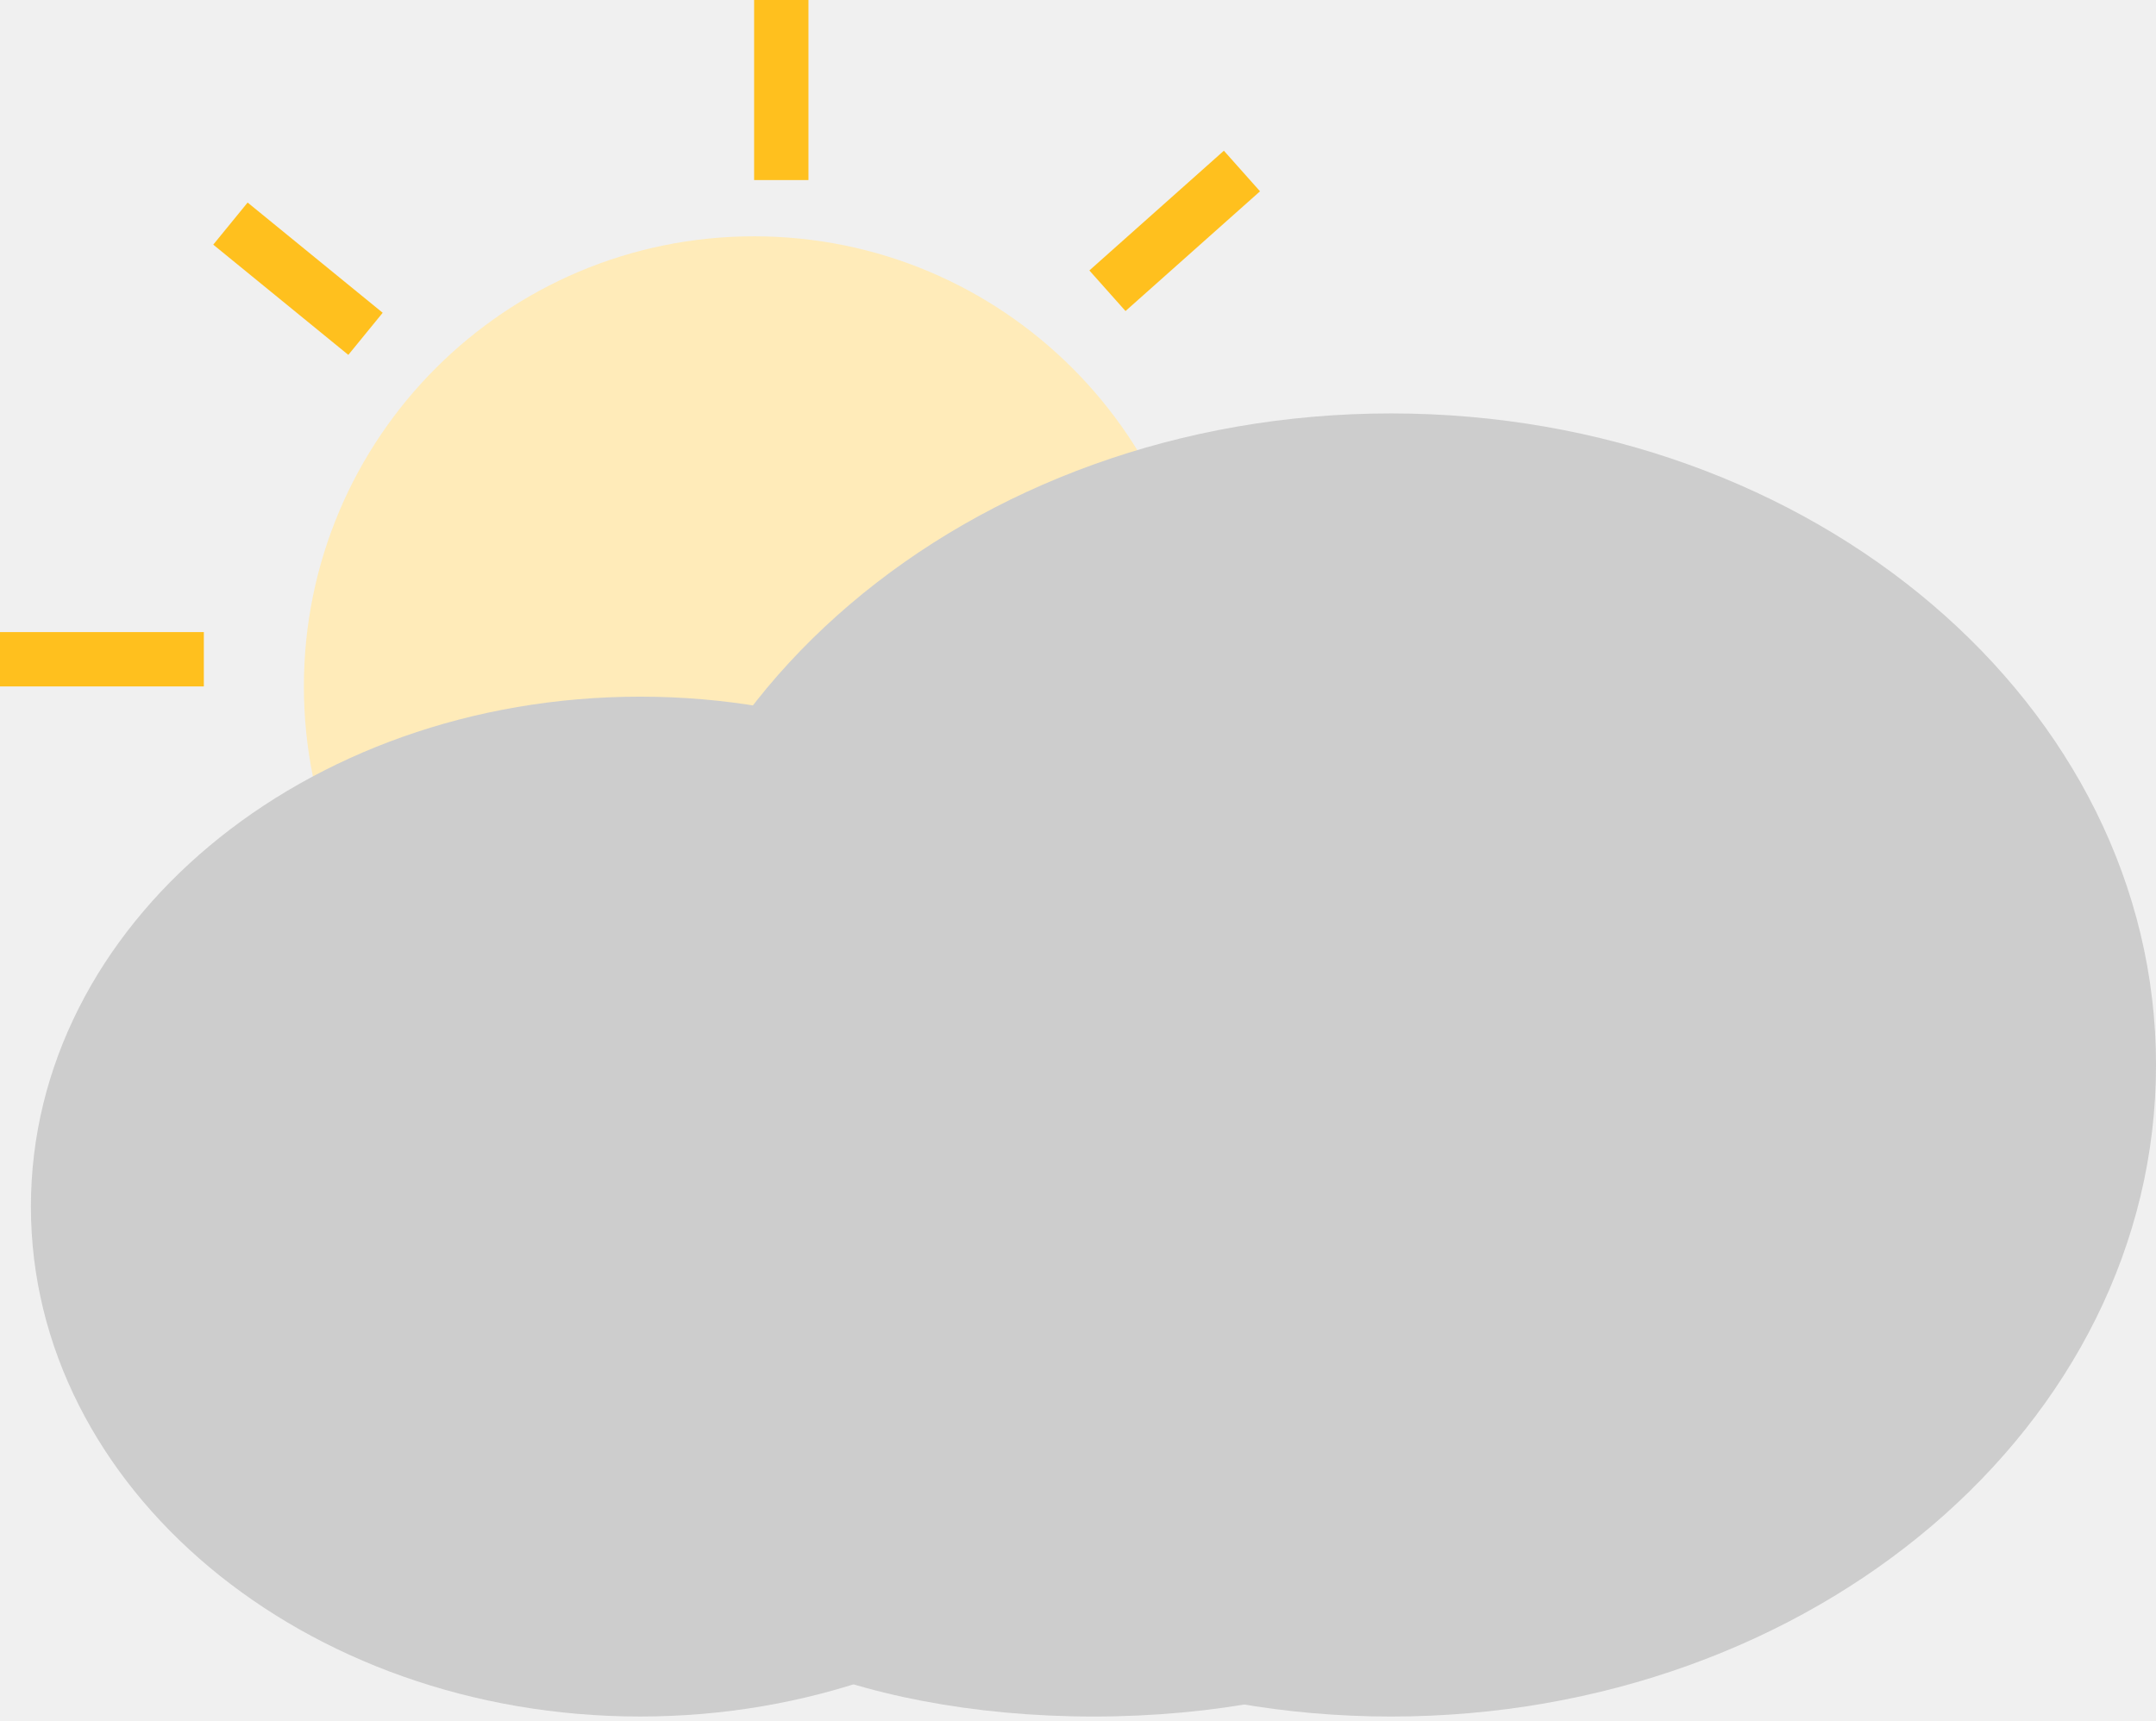
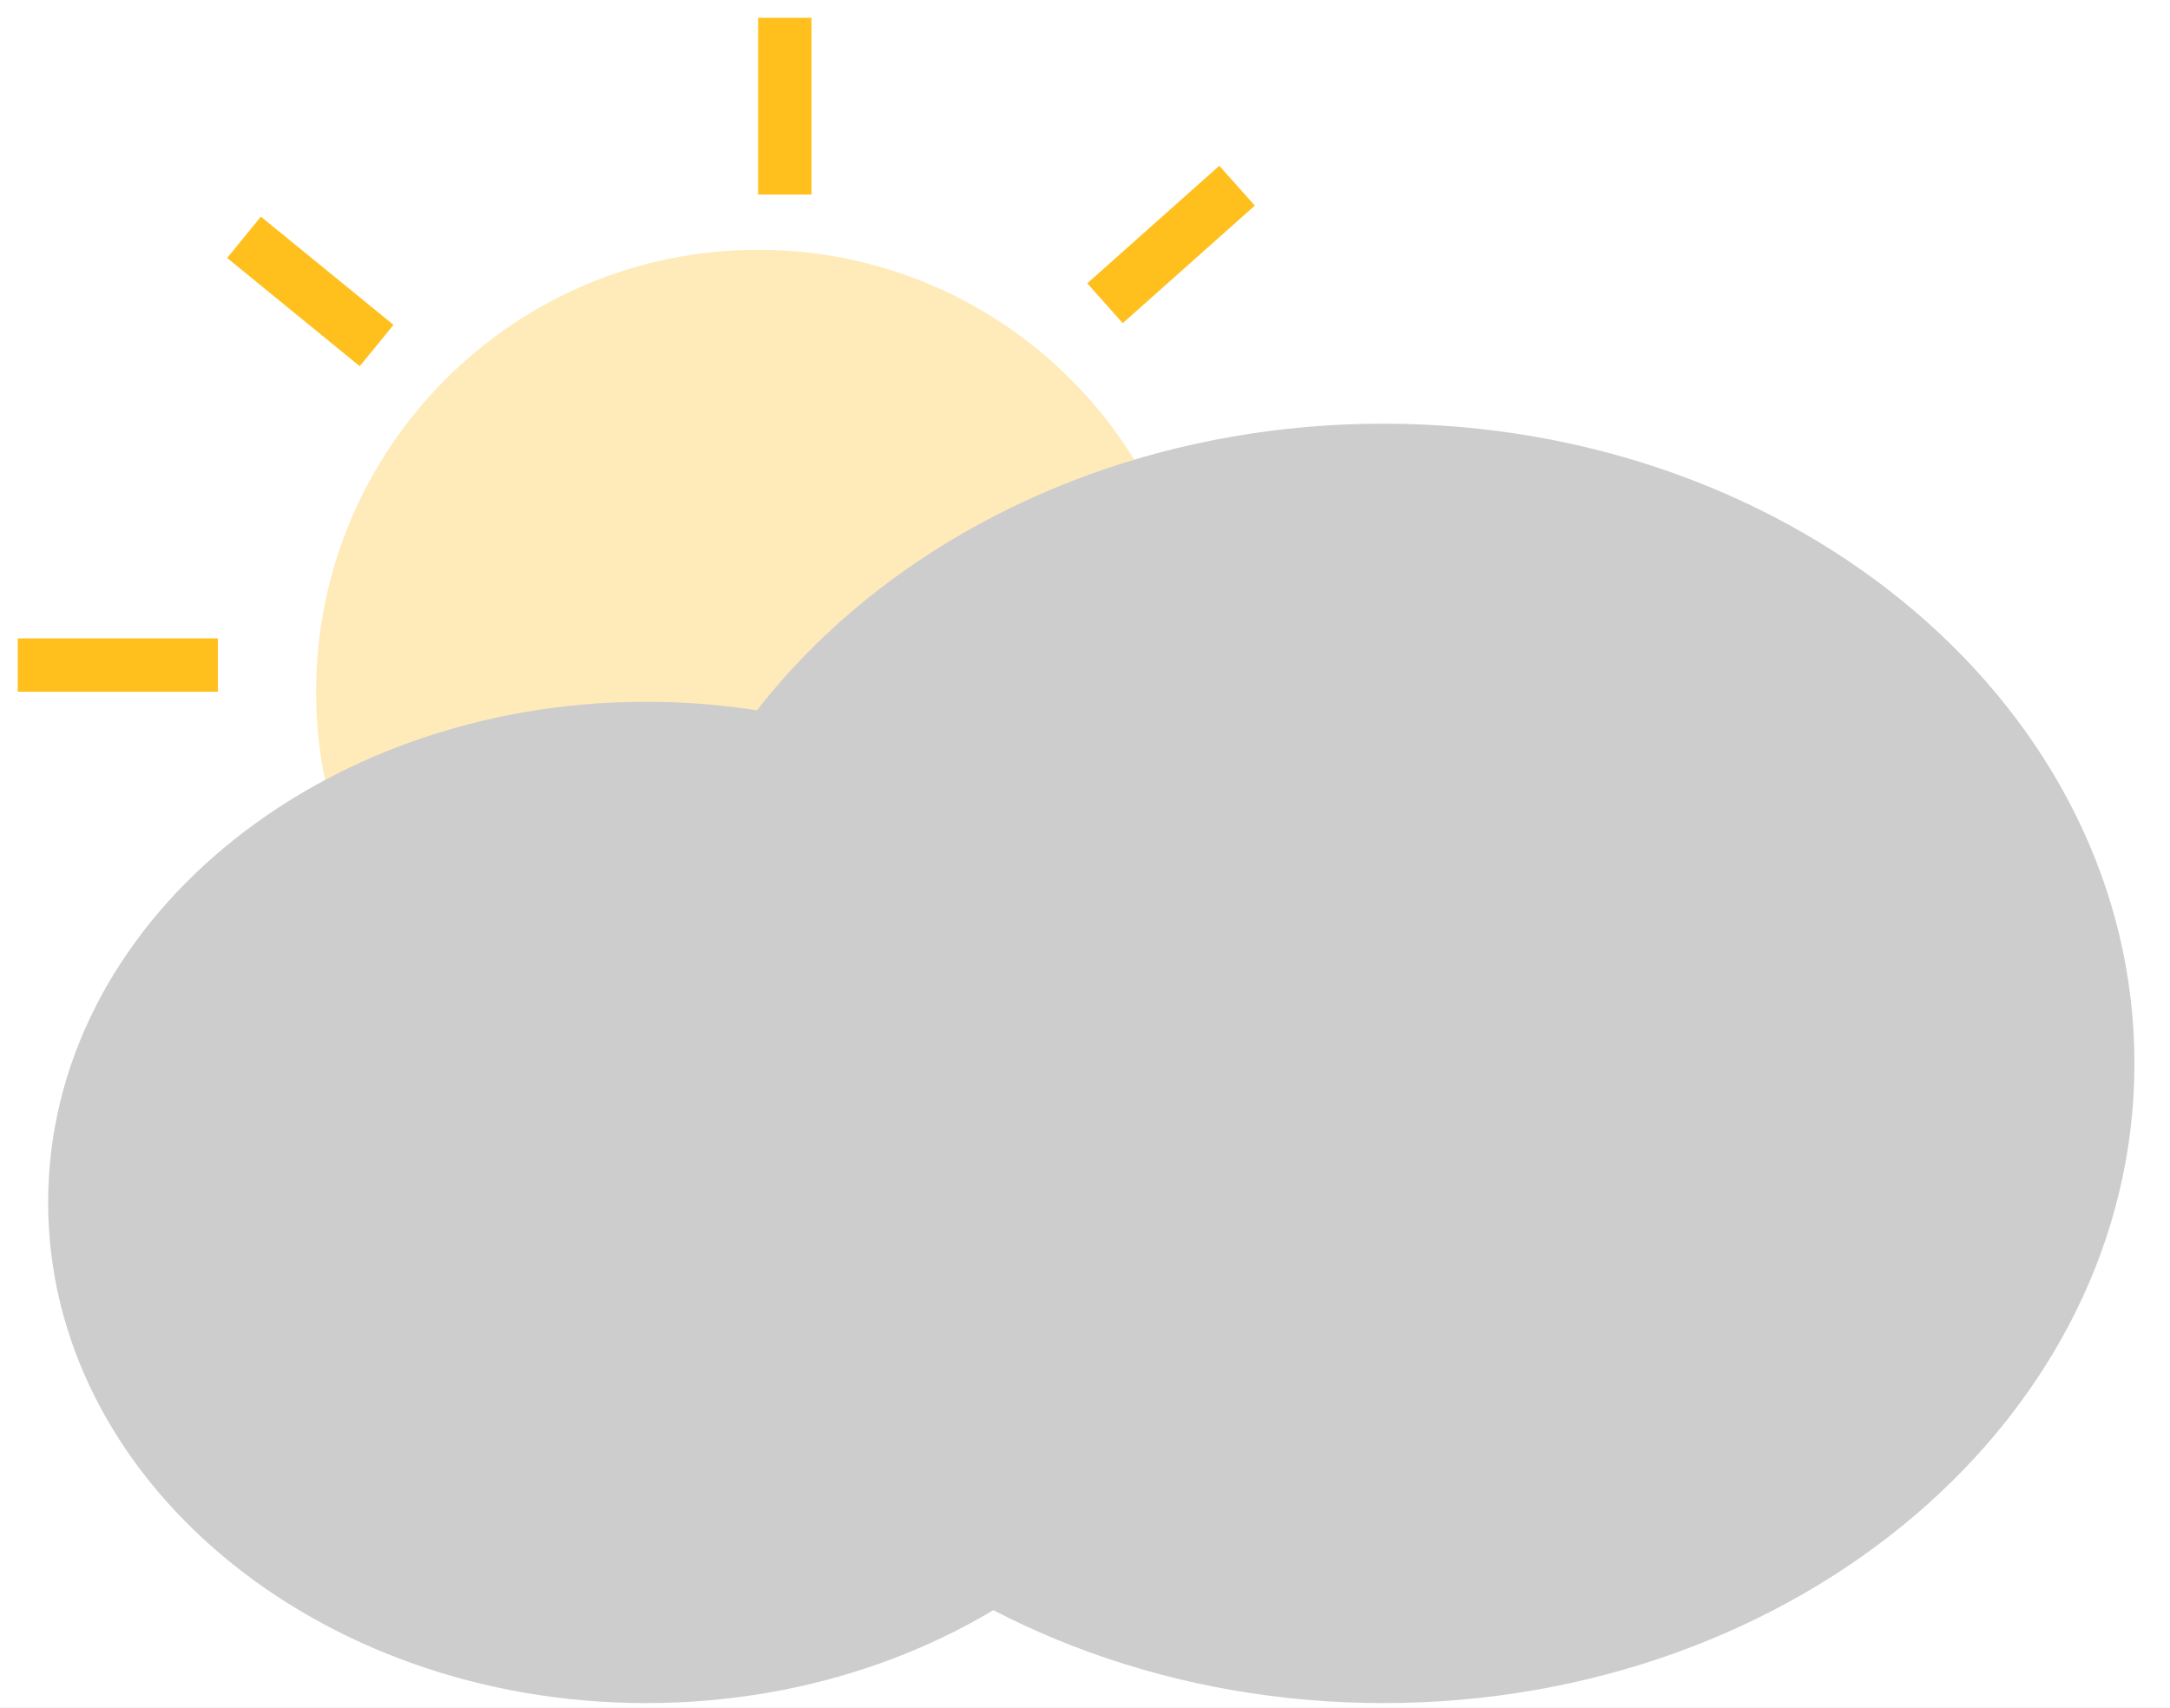
- <svg xmlns="http://www.w3.org/2000/svg" width="119" height="95" viewBox="0 0 119 95" fill="none">
-   <circle cx="41.622" cy="37.895" r="24.849" fill="#FFEBB9" />
-   <line x1="61.125" y1="16.051" x2="68.549" y2="9.441" stroke="#FFC01E" stroke-width="3" />
-   <line x1="20.174" y1="18.429" x2="12.719" y2="12.344" stroke="#FFC01E" stroke-width="3" />
-   <line x1="43.123" x2="43.123" y2="9.94" stroke="#FFC01E" stroke-width="3" />
-   <line y1="36.395" x2="11.251" y2="36.395" stroke="#FFC01E" stroke-width="3" />
-   <ellipse cx="35.33" cy="66.611" rx="33.624" ry="28.151" fill="#CDCDCD" />
-   <ellipse cx="76.775" cy="58.793" rx="42.226" ry="35.97" fill="#CDCDCD" />
-   <ellipse cx="60.353" cy="83.816" rx="24.241" ry="10.947" fill="#CDCDCD" />
+ <svg xmlns="http://www.w3.org/2000/svg" width="122" height="96" viewBox="0 0 122 96" fill="none">
+   <rect width="122" height="96" fill="white" />
+   <circle cx="42.622" cy="38.895" r="24.849" fill="#FFEBB9" />
+   <line x1="62.125" y1="17.051" x2="69.549" y2="10.441" stroke="#FFC01E" stroke-width="3" />
+   <line x1="21.174" y1="19.429" x2="13.719" y2="13.344" stroke="#FFC01E" stroke-width="3" />
+   <line x1="44.123" y1="1" x2="44.123" y2="10.94" stroke="#FFC01E" stroke-width="3" />
+   <line x1="1" y1="37.395" x2="12.251" y2="37.395" stroke="#FFC01E" stroke-width="3" />
+   <ellipse cx="36.33" cy="67.611" rx="33.624" ry="28.151" fill="#CDCDCD" />
+   <ellipse cx="77.775" cy="59.792" rx="42.226" ry="35.97" fill="#CDCDCD" />
</svg>
